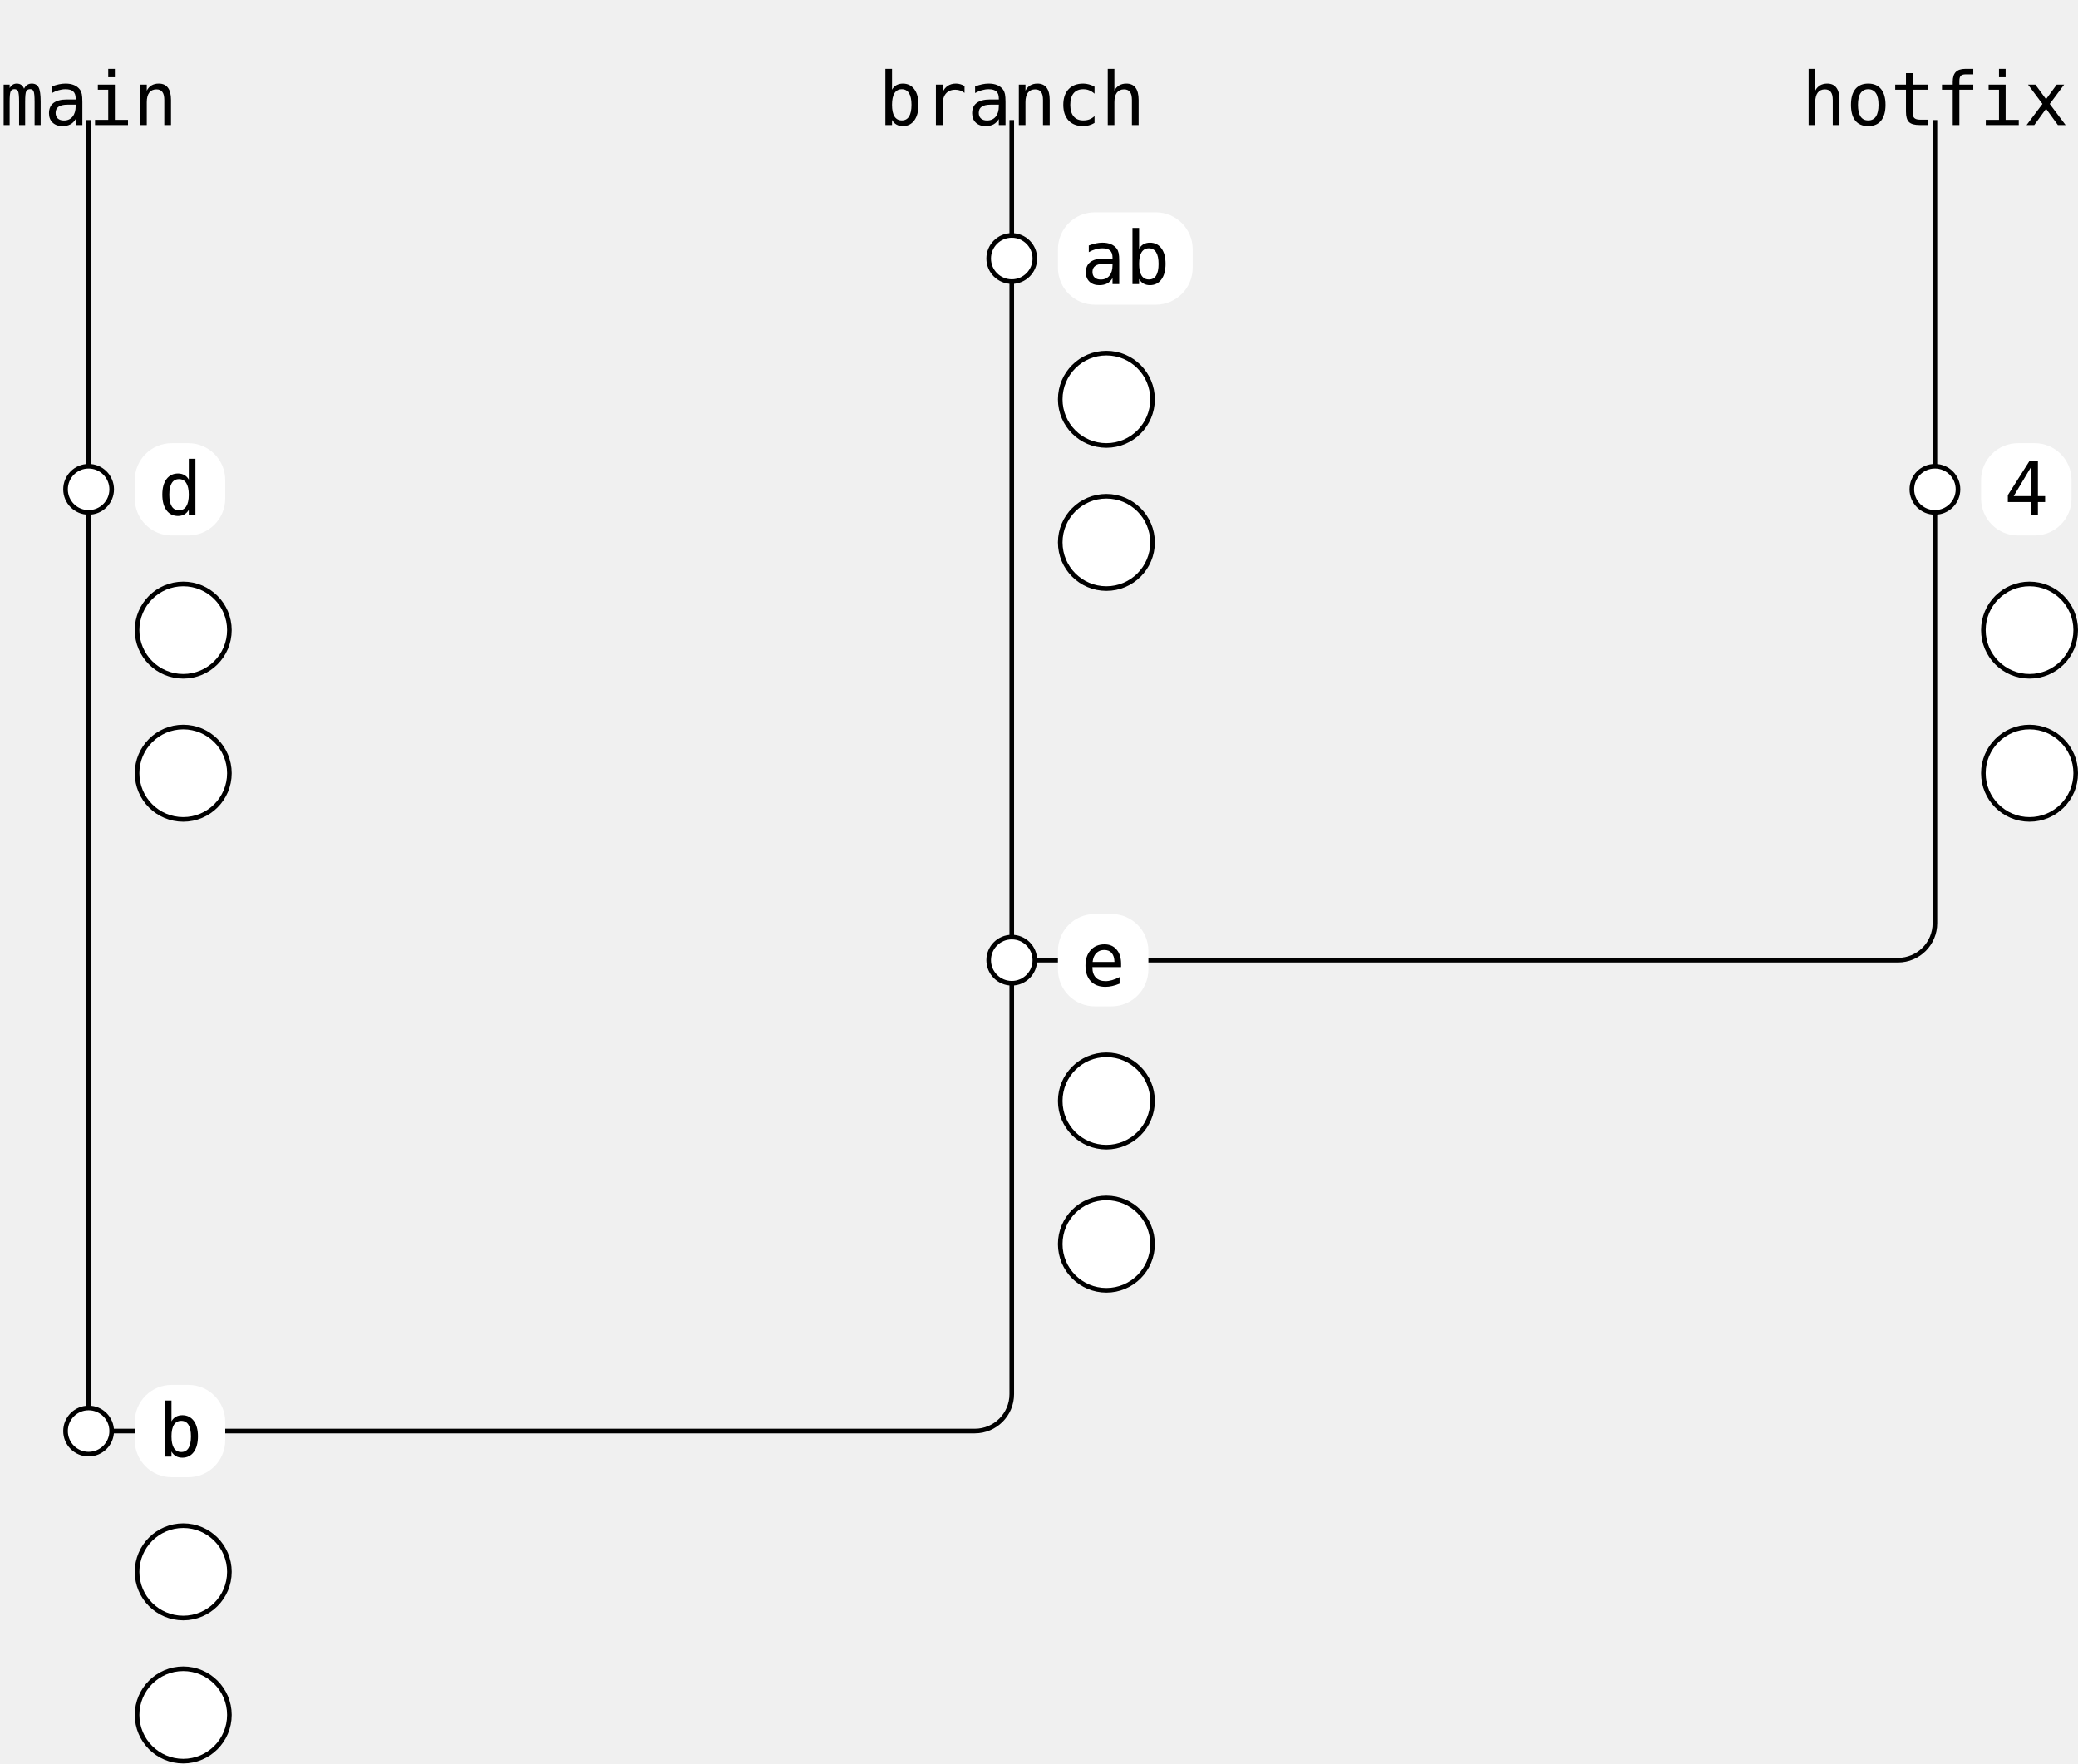
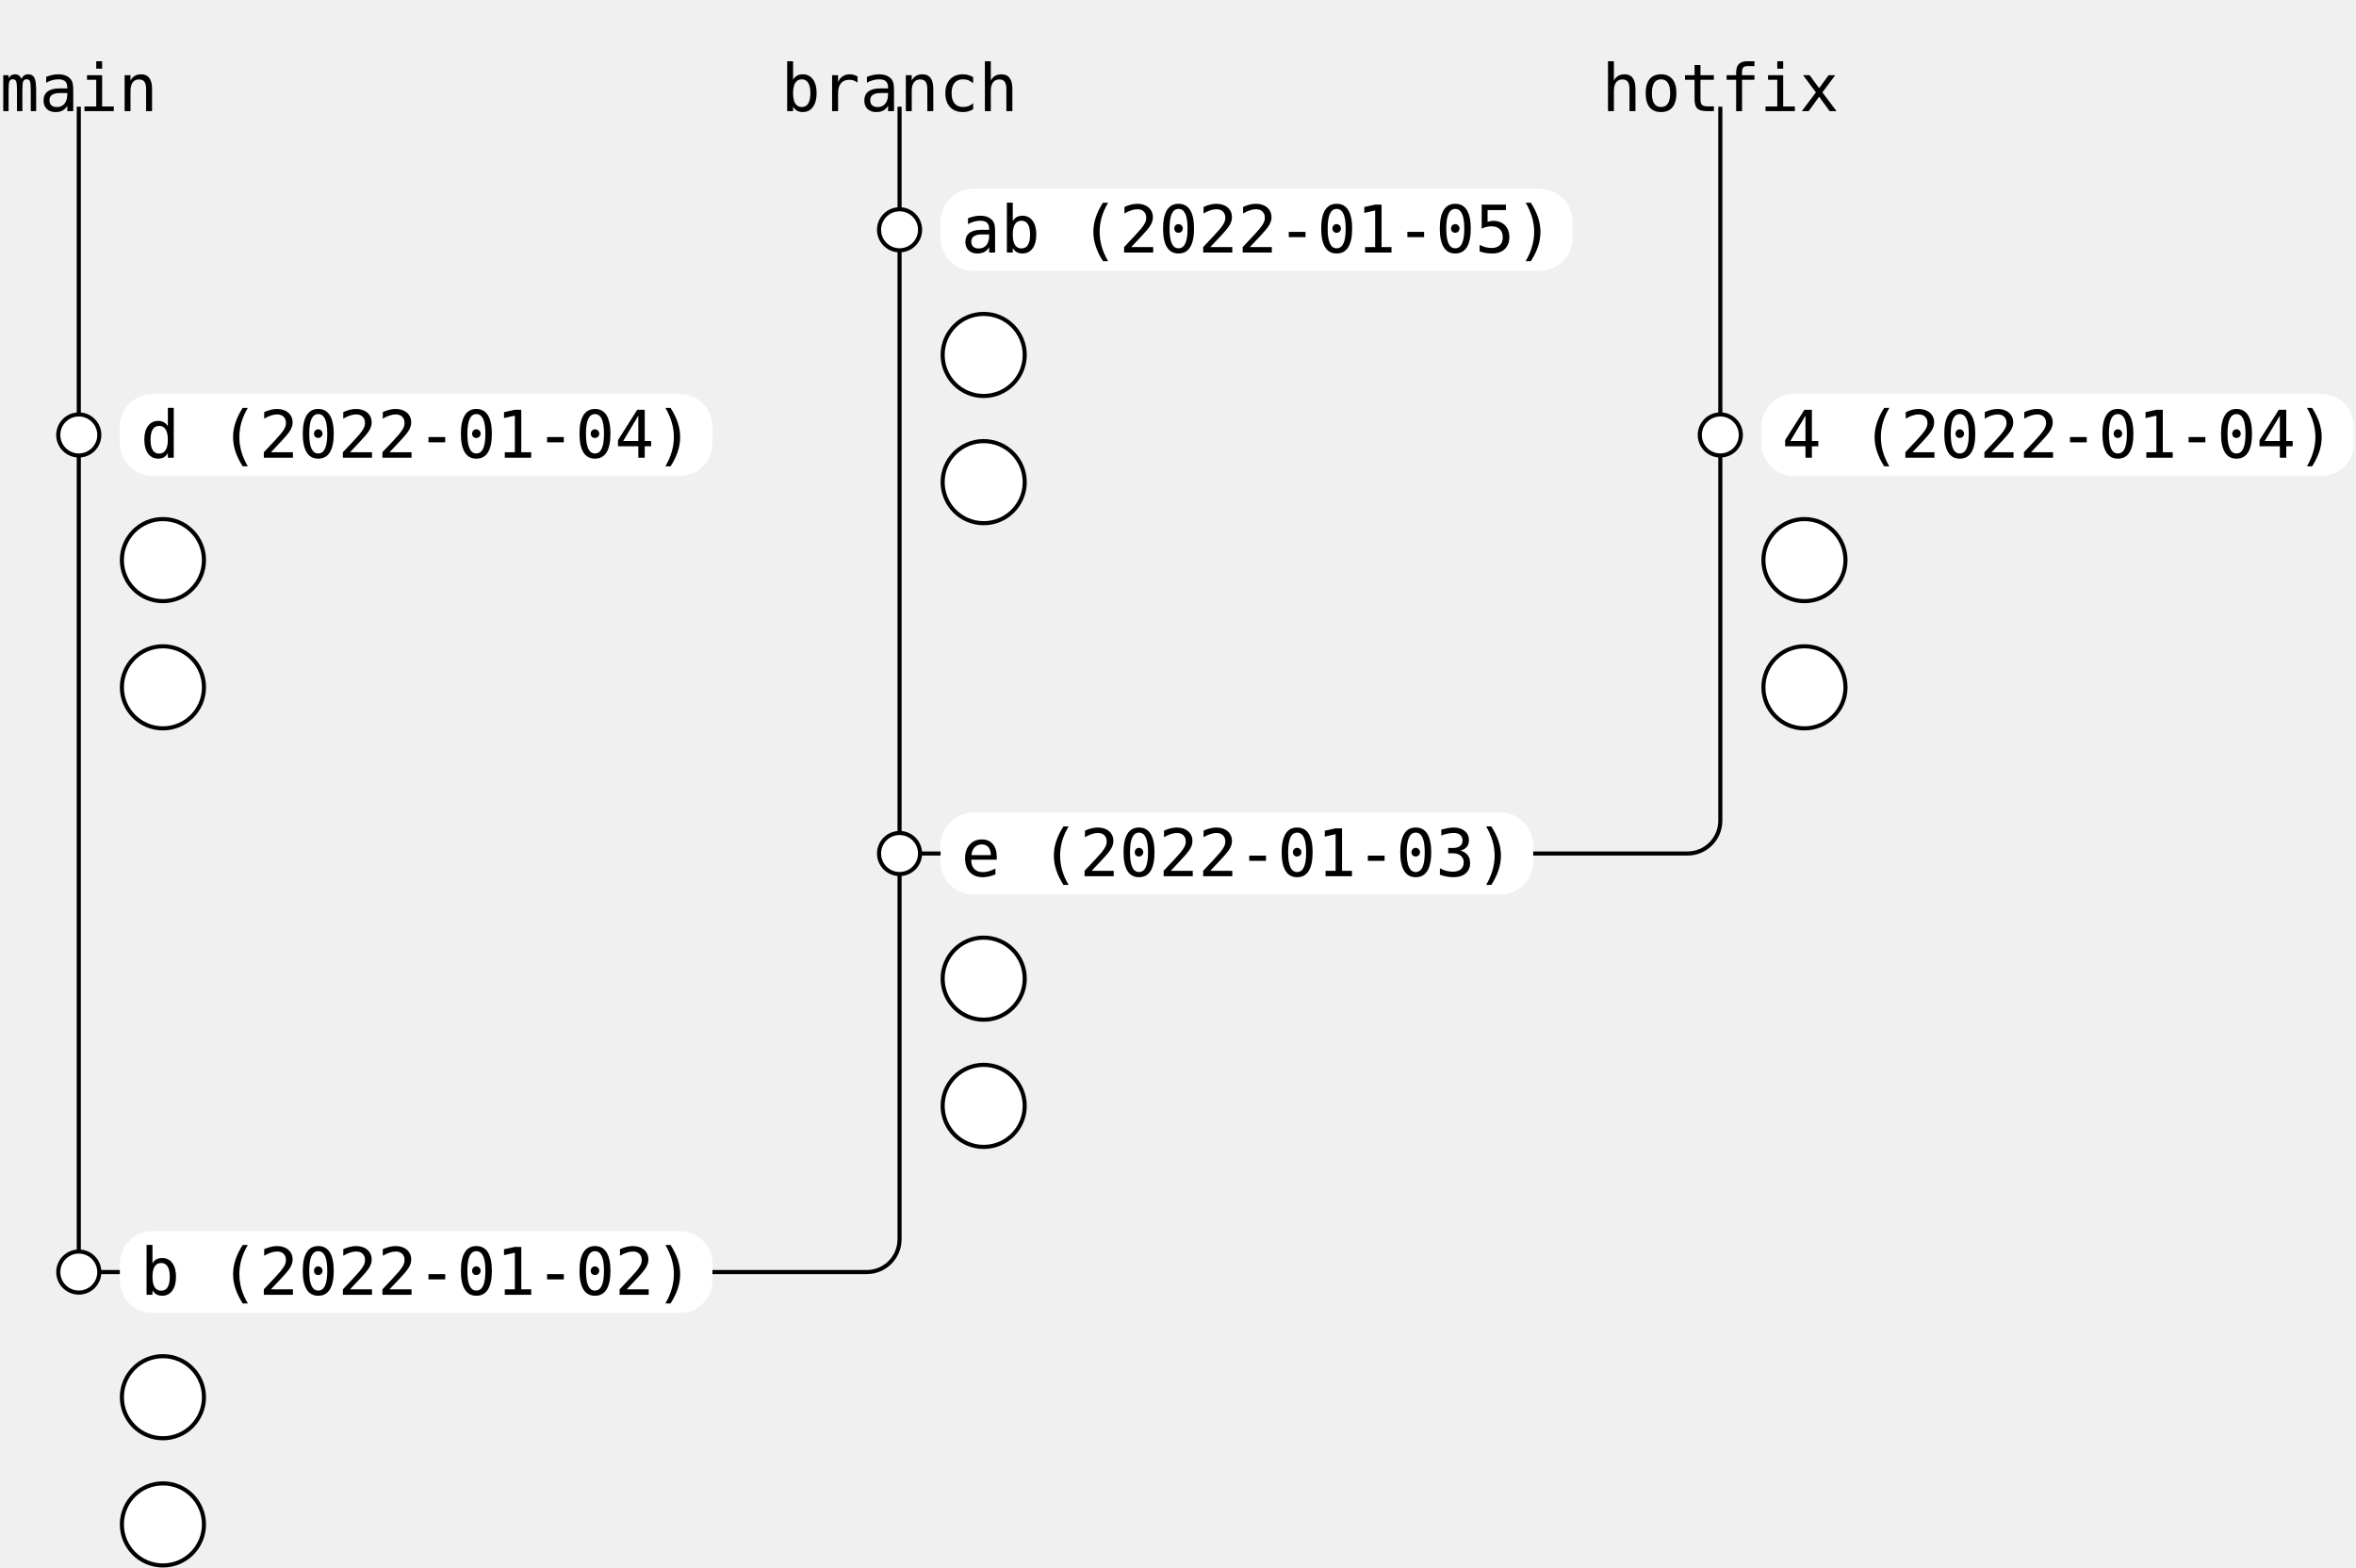
- <svg xmlns="http://www.w3.org/2000/svg" width="450.2" height="382.0" viewBox="-19.20 -26.00 450.20 382.00">
+ <svg xmlns="http://www.w3.org/2000/svg" width="574.1" height="382.0" viewBox="-19.20 -26.00 574.10 382.00">
  <g>
    <path d="M 200.00 0.00 L 200.00 30.00" stroke="black" stroke-width="1px" fill="transparent" />
    <path d="M 0.00 0.00 L 0.00 80.00" stroke="black" stroke-width="1px" fill="transparent" />
    <path d="M 400.00 0.00 L 400.00 80.00" stroke="black" stroke-width="1px" fill="transparent" />
    <path d="M 200.00 30.00 L 200.00 182.00" stroke="black" stroke-width="1px" fill="transparent" />
    <path d="M 0.00 80.00 L 0.00 284.00" stroke="black" stroke-width="1px" fill="transparent" />
    <path d="M 0.00 284.00 L 192.00 284.00 A 8.00 8.00 0 0 0 200.00 276.00 L 200.00 182.00" stroke="black" stroke-width="1px" fill="transparent" />
    <path d="M 200.00 182.00 L 392.00 182.00 A 8.00 8.00 0 0 0 400.00 174.00 L 400.00 80.00" stroke="black" stroke-width="1px" fill="transparent" />
  </g>
  <text x="0.0" y="-10" text-anchor="middle" dominant-baseline="text-top" font-family="monospace" font-size="16.0" font-weight="normal">main</text>
  <text x="200.0" y="-10" text-anchor="middle" dominant-baseline="text-top" font-family="monospace" font-size="16.0" font-weight="normal">branch</text>
  <text x="400.0" y="-10" text-anchor="middle" dominant-baseline="text-top" font-family="monospace" font-size="16.0" font-weight="normal">hotfix</text>
  <circle cx="200.0" cy="30.0" r="5" stroke="black" stroke-width="1px" fill="white" />
-   <rect x="210.0" y="20.0" width="29.2" height="20.0" stroke="transparent" stroke-width="1px" fill="white" rx="8" ry="8" />
-   <text x="215.0" y="30.0" text-anchor="start" dominant-baseline="central" font-family="monospace" font-size="16.0" font-weight="normal">ab</text>
+   <rect x="210.0" y="20.0" width="154.0" height="20.0" stroke="transparent" stroke-width="1px" fill="white" rx="8" ry="8" />
+   <text x="215.0" y="30.0" text-anchor="start" dominant-baseline="central" font-family="monospace" font-size="16.0" font-weight="normal">ab (2022-01-05)</text>
  <g transform="translate(220.5, 60.5)">
    <circle cx="0" cy="0" r="10" stroke="black" stroke-width="1px" fill="white" />
  </g>
  <g transform="translate(220.5, 91.5)">
    <circle cx="0" cy="0" r="10" stroke="black" stroke-width="1px" fill="white" />
  </g>
  <circle cx="0.0" cy="80.0" r="5" stroke="black" stroke-width="1px" fill="white" />
-   <rect x="10.0" y="70.0" width="19.6" height="20.0" stroke="transparent" stroke-width="1px" fill="white" rx="8" ry="8" />
-   <text x="15.0" y="80.0" text-anchor="start" dominant-baseline="central" font-family="monospace" font-size="16.0" font-weight="normal">d</text>
+   <rect x="10.0" y="70.0" width="144.4" height="20.0" stroke="transparent" stroke-width="1px" fill="white" rx="8" ry="8" />
+   <text x="15.0" y="80.0" text-anchor="start" dominant-baseline="central" font-family="monospace" font-size="16.0" font-weight="normal">d (2022-01-04)</text>
  <g transform="translate(20.5, 110.5)">
    <circle cx="0" cy="0" r="10" stroke="black" stroke-width="1px" fill="white" />
  </g>
  <g transform="translate(20.5, 141.5)">
    <circle cx="0" cy="0" r="10" stroke="black" stroke-width="1px" fill="white" />
  </g>
  <circle cx="400.0" cy="80.0" r="5" stroke="black" stroke-width="1px" fill="white" />
-   <rect x="410.0" y="70.0" width="19.6" height="20.0" stroke="transparent" stroke-width="1px" fill="white" rx="8" ry="8" />
-   <text x="415.0" y="80.0" text-anchor="start" dominant-baseline="central" font-family="monospace" font-size="16.0" font-weight="normal">4</text>
+   <rect x="410.0" y="70.0" width="144.4" height="20.0" stroke="transparent" stroke-width="1px" fill="white" rx="8" ry="8" />
+   <text x="415.0" y="80.0" text-anchor="start" dominant-baseline="central" font-family="monospace" font-size="16.0" font-weight="normal">4 (2022-01-04)</text>
  <g transform="translate(420.5, 110.5)">
    <circle cx="0" cy="0" r="10" stroke="black" stroke-width="1px" fill="white" />
  </g>
  <g transform="translate(420.5, 141.5)">
    <circle cx="0" cy="0" r="10" stroke="black" stroke-width="1px" fill="white" />
  </g>
  <circle cx="200.0" cy="182.0" r="5" stroke="black" stroke-width="1px" fill="white" />
-   <rect x="210.0" y="172.0" width="19.6" height="20.0" stroke="transparent" stroke-width="1px" fill="white" rx="8" ry="8" />
-   <text x="215.0" y="182.0" text-anchor="start" dominant-baseline="central" font-family="monospace" font-size="16.0" font-weight="normal">e</text>
+   <rect x="210.0" y="172.0" width="144.4" height="20.0" stroke="transparent" stroke-width="1px" fill="white" rx="8" ry="8" />
+   <text x="215.0" y="182.0" text-anchor="start" dominant-baseline="central" font-family="monospace" font-size="16.0" font-weight="normal">e (2022-01-03)</text>
  <g transform="translate(220.5, 212.5)">
    <circle cx="0" cy="0" r="10" stroke="black" stroke-width="1px" fill="white" />
  </g>
  <g transform="translate(220.5, 243.5)">
    <circle cx="0" cy="0" r="10" stroke="black" stroke-width="1px" fill="white" />
  </g>
  <circle cx="0.0" cy="284.0" r="5" stroke="black" stroke-width="1px" fill="white" />
-   <rect x="10.0" y="274.0" width="19.6" height="20.0" stroke="transparent" stroke-width="1px" fill="white" rx="8" ry="8" />
-   <text x="15.0" y="284.0" text-anchor="start" dominant-baseline="central" font-family="monospace" font-size="16.0" font-weight="normal">b</text>
+   <rect x="10.0" y="274.0" width="144.4" height="20.0" stroke="transparent" stroke-width="1px" fill="white" rx="8" ry="8" />
+   <text x="15.0" y="284.0" text-anchor="start" dominant-baseline="central" font-family="monospace" font-size="16.0" font-weight="normal">b (2022-01-02)</text>
  <g transform="translate(20.5, 314.5)">
    <circle cx="0" cy="0" r="10" stroke="black" stroke-width="1px" fill="white" />
  </g>
  <g transform="translate(20.5, 345.5)">
    <circle cx="0" cy="0" r="10" stroke="black" stroke-width="1px" fill="white" />
  </g>
</svg>
